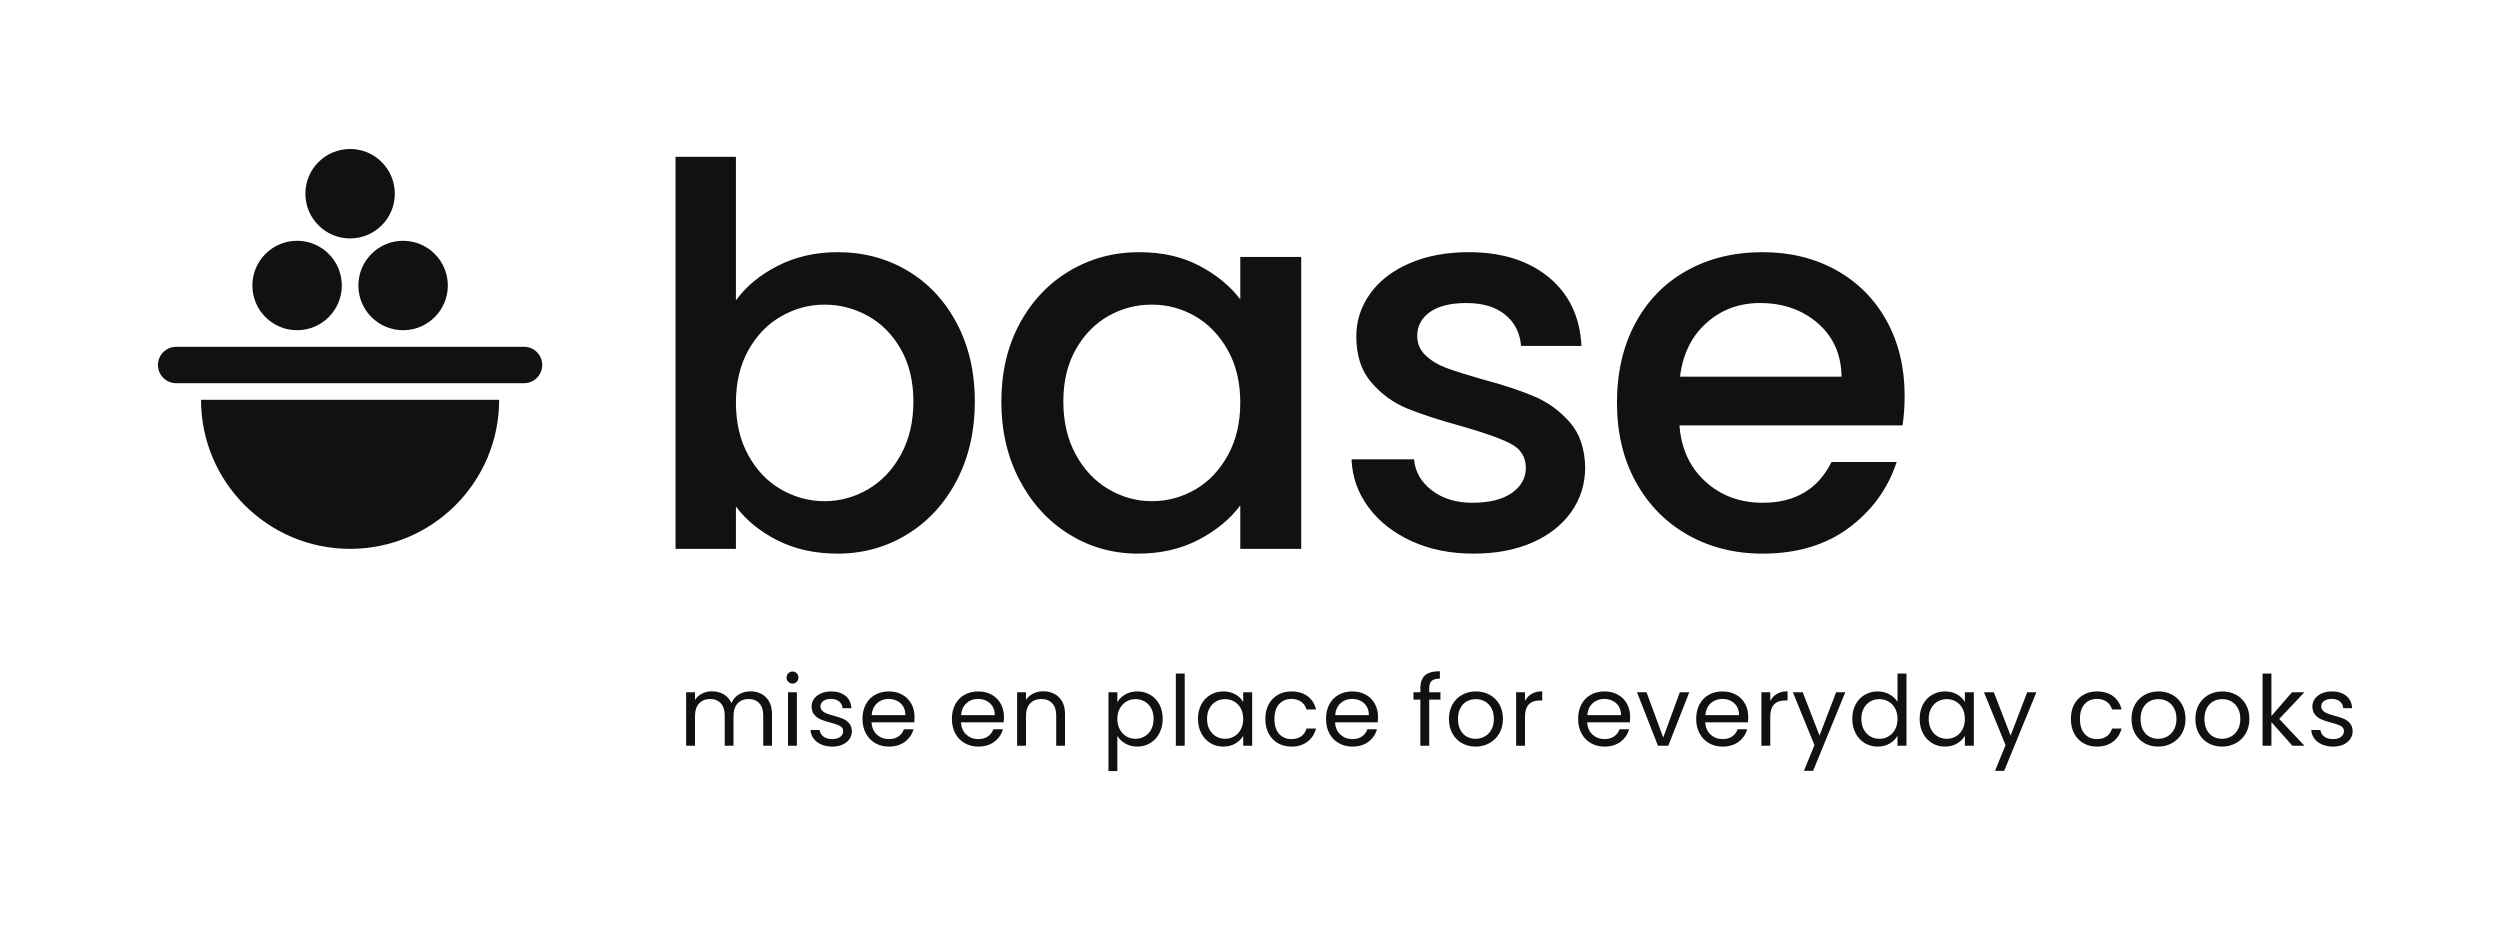
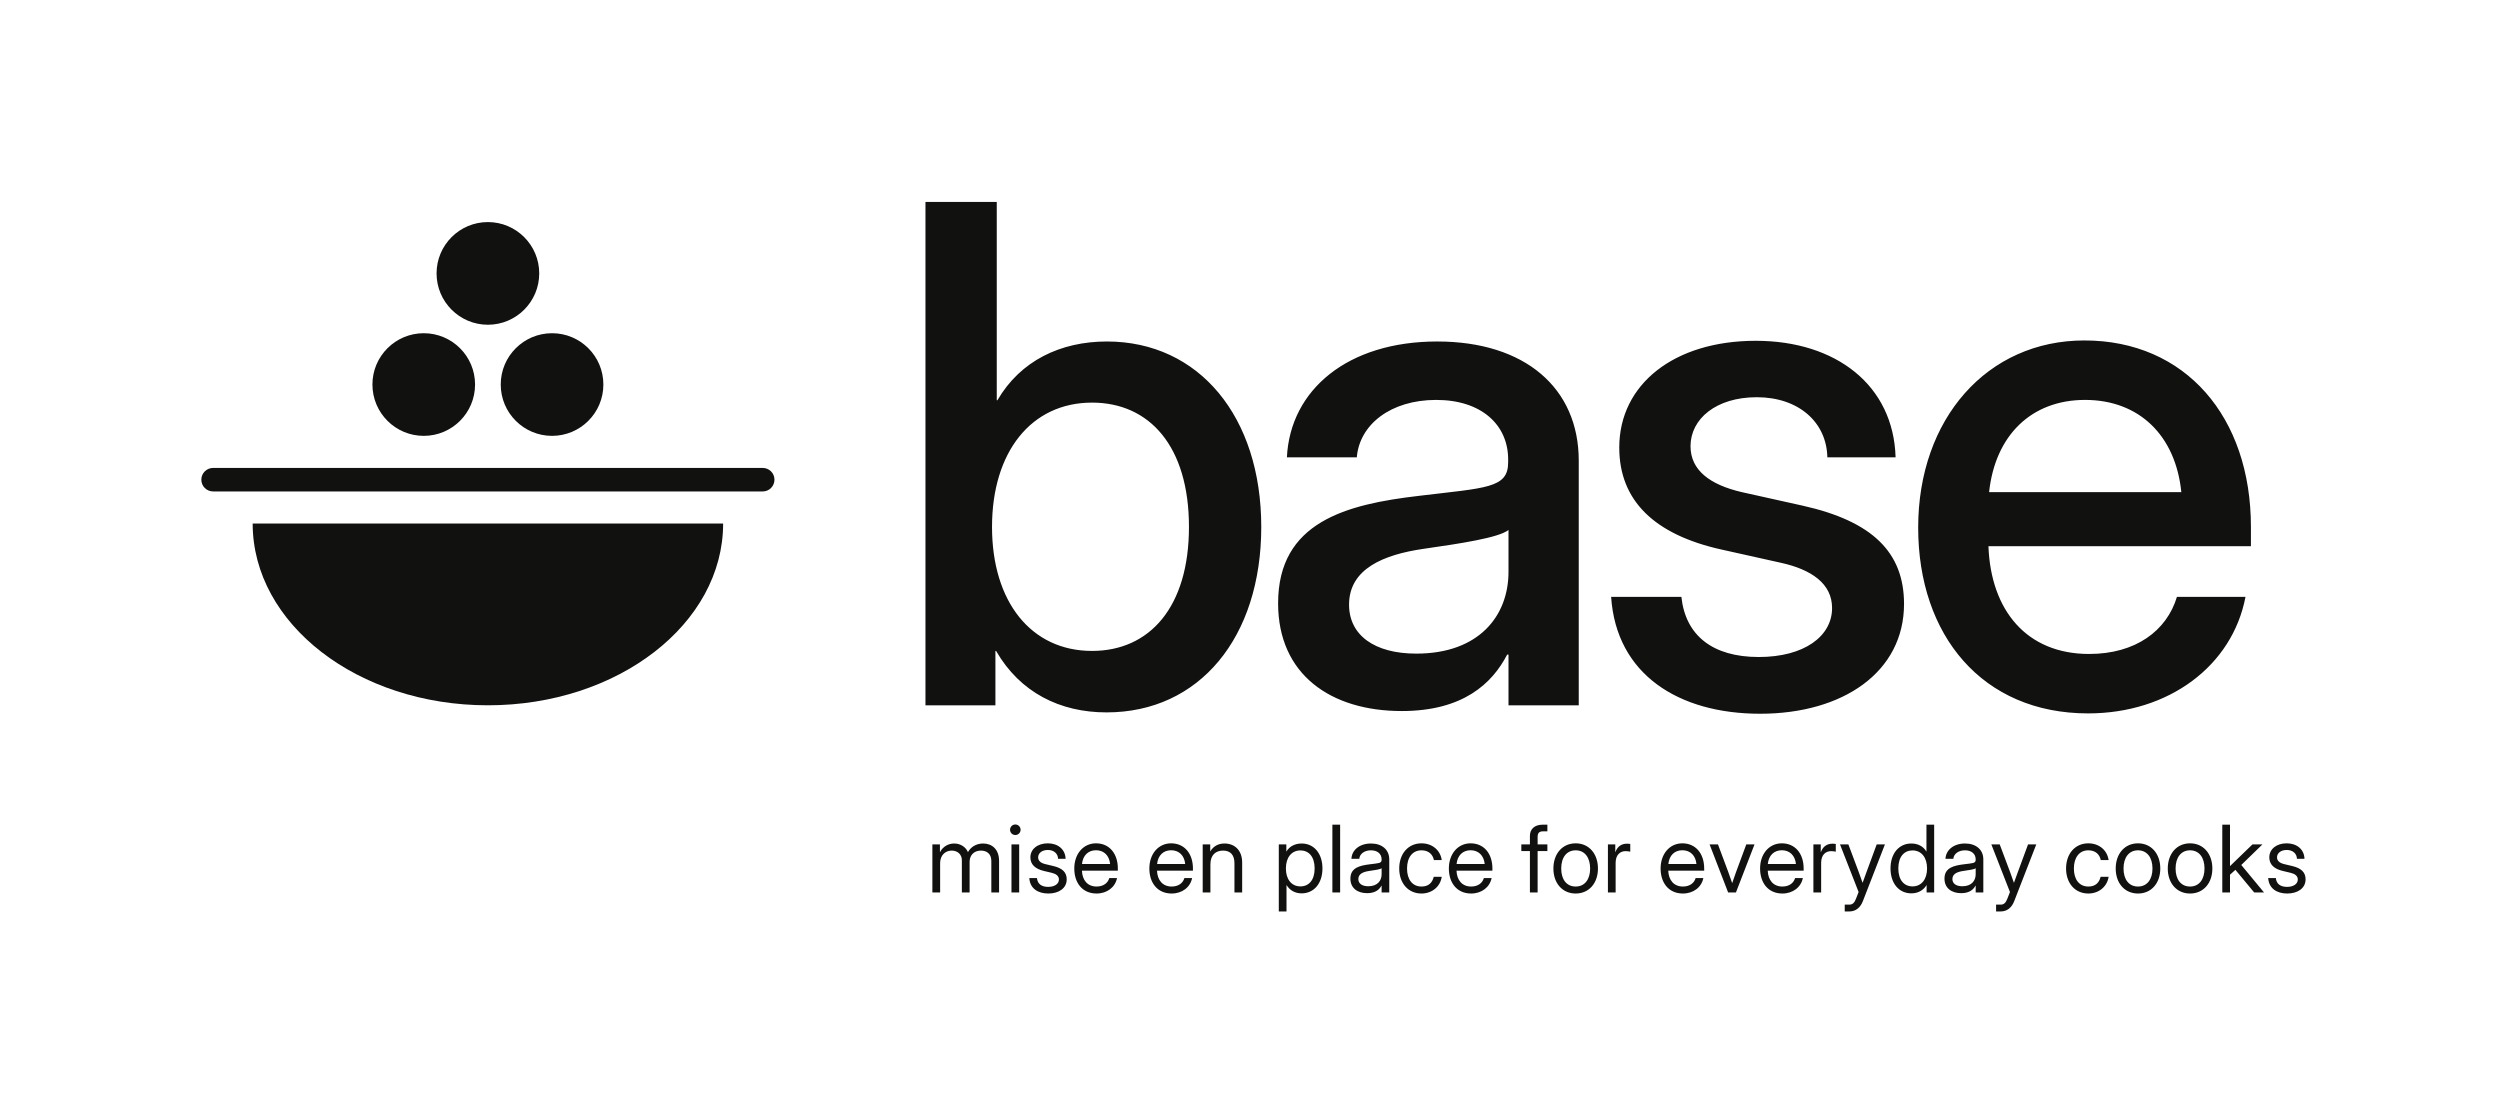
- <svg xmlns="http://www.w3.org/2000/svg" viewBox="0 0 942.92 350.29" width="943" height="350" role="img" aria-label="Base — mise en place for everyday cooks">
-   <path fill="#111110" d="M66.08 130.92L197.39 130.92C201.19 130.92 204.27 133.99 204.27 137.79L204.27 137.79C204.27 141.59 201.19 144.67 197.39 144.67L66.08 144.67C62.28 144.67 59.2 141.59 59.2 137.79L59.2 137.79C59.2 133.99 62.28 130.92 66.08 130.92ZM75.46 150.92L188.01 150.92C188.01 182 162.81 207.2 131.73 207.2C100.65 207.2 75.46 182 75.46 150.92ZM128.61 107.78C128.61 117.1 121.05 124.66 111.72 124.66C102.4 124.66 94.84 117.1 94.84 107.78C94.84 98.46 102.4 90.9 111.72 90.9C121.05 90.9 128.61 98.46 128.61 107.78ZM168.63 107.78C168.63 117.1 161.07 124.66 151.74 124.66C142.42 124.66 134.86 117.1 134.86 107.78C134.86 98.46 142.42 90.9 151.74 90.9C161.07 90.9 168.63 98.46 168.63 107.78ZM148.62 73.12C148.62 82.45 141.06 90.01 131.73 90.01C122.41 90.01 114.85 82.45 114.85 73.12C114.85 63.8 122.41 56.24 131.73 56.24C141.06 56.24 148.62 63.8 148.62 73.12Z" />
-   <path fill="#111110" d="M315.79 95.2C325.52 95.2 334.32 97.53 342.19 102.2C350.05 106.87 356.25 113.5 360.79 122.1C365.32 130.7 367.59 140.53 367.59 151.6C367.59 162.67 365.32 172.57 360.79 181.3C356.25 190.03 350.02 196.83 342.09 201.7C334.15 206.57 325.39 209 315.79 209C307.25 209 299.69 207.33 293.09 204C286.49 200.67 281.25 196.4 277.39 191.2L277.39 207.2L254.59 207.2L254.59 59.2L277.39 59.2L277.39 113.4C281.25 108.07 286.55 103.7 293.29 100.3C300.02 96.9 307.52 95.2 315.79 95.2ZM310.79 115C305.05 115 299.62 116.47 294.49 119.4C289.35 122.33 285.22 126.6 282.09 132.2C278.95 137.8 277.39 144.4 277.39 152C277.39 159.6 278.95 166.23 282.09 171.9C285.22 177.57 289.35 181.87 294.49 184.8C299.62 187.73 305.05 189.2 310.79 189.2C316.65 189.2 322.15 187.7 327.29 184.7C332.42 181.7 336.55 177.33 339.69 171.6C342.82 165.87 344.39 159.2 344.39 151.6C344.39 144 342.82 137.43 339.69 131.9C336.55 126.37 332.42 122.17 327.29 119.3C322.15 116.43 316.65 115 310.79 115ZM429.59 95.2C438.25 95.2 445.82 96.9 452.29 100.3C458.75 103.7 463.92 107.93 467.79 113L467.79 97L490.79 97L490.79 207.2L467.79 207.2L467.79 190.8C463.92 196 458.65 200.33 451.99 203.8C445.32 207.27 437.72 209 429.19 209C419.72 209 411.05 206.57 403.19 201.7C395.32 196.83 389.09 190.03 384.49 181.3C379.89 172.57 377.59 162.67 377.59 151.6C377.59 140.53 379.89 130.73 384.49 122.2C389.09 113.67 395.35 107.03 403.29 102.3C411.22 97.57 419.99 95.2 429.59 95.2ZM434.39 115C428.52 115 423.05 116.43 417.99 119.3C412.92 122.17 408.82 126.37 405.69 131.9C402.55 137.43 400.99 144 400.99 151.6C400.99 159.2 402.55 165.87 405.69 171.6C408.82 177.33 412.95 181.7 418.09 184.7C423.22 187.7 428.65 189.2 434.39 189.2C440.25 189.2 445.72 187.73 450.79 184.8C455.85 181.87 459.95 177.57 463.09 171.9C466.22 166.23 467.79 159.6 467.79 152C467.79 144.4 466.22 137.8 463.09 132.2C459.95 126.6 455.85 122.33 450.79 119.4C445.72 116.47 440.25 115 434.39 115ZM509.79 173.4L533.39 173.4C533.79 178.07 536.02 181.97 540.09 185.1C544.15 188.23 549.25 189.8 555.39 189.8C561.79 189.8 566.75 188.57 570.29 186.1C573.82 183.63 575.59 180.47 575.59 176.6C575.59 172.47 573.62 169.4 569.69 167.4C565.75 165.4 559.52 163.2 550.99 160.8C542.72 158.53 535.99 156.33 530.79 154.2C525.59 152.07 521.09 148.8 517.29 144.4C513.49 140 511.59 134.2 511.59 127C511.59 121.13 513.32 115.77 516.79 110.9C520.25 106.03 525.22 102.2 531.69 99.4C538.15 96.6 545.59 95.2 553.99 95.2C566.52 95.2 576.62 98.37 584.29 104.7C591.95 111.03 596.05 119.67 596.59 130.6L573.79 130.6C573.39 125.67 571.39 121.73 567.79 118.8C564.19 115.87 559.32 114.4 553.19 114.4C547.19 114.4 542.59 115.53 539.39 117.8C536.19 120.07 534.59 123.07 534.59 126.8C534.59 129.73 535.65 132.2 537.79 134.2C539.92 136.2 542.52 137.77 545.59 138.9C548.65 140.03 553.19 141.47 559.19 143.2C567.19 145.33 573.75 147.5 578.89 149.7C584.02 151.9 588.45 155.13 592.19 159.4C595.92 163.67 597.85 169.33 597.99 176.4C597.99 182.67 596.25 188.27 592.79 193.2C589.32 198.13 584.42 202 578.09 204.8C571.75 207.6 564.32 209 555.79 209C547.12 209 539.35 207.43 532.49 204.3C525.62 201.17 520.19 196.9 516.19 191.5C512.19 186.1 510.05 180.07 509.79 173.4ZM717.79 160.6L633.59 160.6C634.25 169.4 637.52 176.47 643.39 181.8C649.25 187.13 656.45 189.8 664.99 189.8C677.25 189.8 685.92 184.67 690.99 174.4L715.59 174.4C712.25 184.53 706.22 192.83 697.49 199.3C688.75 205.77 677.92 209 664.99 209C654.45 209 645.02 206.63 636.69 201.9C628.35 197.17 621.82 190.5 617.09 181.9C612.35 173.3 609.99 163.33 609.99 152C609.99 140.67 612.29 130.7 616.89 122.1C621.49 113.5 627.95 106.87 636.29 102.2C644.62 97.53 654.19 95.2 664.99 95.2C675.39 95.2 684.65 97.47 692.79 102C700.92 106.53 707.25 112.9 711.79 121.1C716.32 129.3 718.59 138.73 718.59 149.4C718.59 153.53 718.32 157.27 717.79 160.6ZM694.79 142.2C694.65 133.8 691.65 127.07 685.79 122C679.92 116.93 672.65 114.4 663.99 114.4C656.12 114.4 649.39 116.9 643.79 121.9C638.19 126.9 634.85 133.67 633.79 142.2Z" />
-   <path fill="#111110" d="M291.01 269.63L291.01 281.52L287.7 281.52L287.7 270.11C287.7 268.1 287.2 266.56 286.21 265.49C285.22 264.42 283.87 263.89 282.18 263.89C280.44 263.89 279.05 264.45 278.02 265.56C276.99 266.68 276.47 268.29 276.47 270.4L276.47 281.52L273.16 281.52L273.16 270.11C273.16 268.1 272.66 266.56 271.67 265.49C270.68 264.42 269.33 263.89 267.64 263.89C265.9 263.89 264.51 264.45 263.48 265.56C262.45 266.68 261.94 268.29 261.94 270.4L261.94 281.52L258.59 281.52L258.59 261.35L261.94 261.35L261.94 264.26C262.6 263.2 263.49 262.39 264.6 261.83C265.72 261.26 266.95 260.98 268.3 260.98C270 260.98 271.49 261.36 272.79 262.12C274.09 262.88 275.06 264 275.7 265.47C276.27 264.05 277.2 262.95 278.5 262.16C279.8 261.37 281.25 260.98 282.84 260.98C284.41 260.98 285.81 261.31 287.04 261.96C288.26 262.61 289.23 263.58 289.95 264.88C290.66 266.18 291.01 267.77 291.01 269.63ZM296.5 255.79C296.5 255.15 296.72 254.61 297.16 254.17C297.6 253.73 298.14 253.51 298.78 253.51C299.39 253.51 299.91 253.73 300.34 254.17C300.77 254.61 300.99 255.15 300.99 255.79C300.99 256.43 300.77 256.97 300.34 257.41C299.91 257.85 299.39 258.07 298.78 258.07C298.14 258.07 297.6 257.85 297.16 257.41C296.72 256.97 296.5 256.43 296.5 255.79ZM300.4 261.35L300.4 281.52L297.05 281.52L297.05 261.35ZM305.55 275.59L309.01 275.59C309.11 276.6 309.58 277.42 310.43 278.06C311.27 278.7 312.38 279.02 313.76 279.02C315.03 279.02 316.04 278.73 316.78 278.17C317.51 277.61 317.88 276.89 317.88 276.04C317.88 275.15 317.49 274.5 316.7 274.07C315.92 273.64 314.7 273.21 313.06 272.8C311.56 272.4 310.34 272.01 309.4 271.6C308.45 271.2 307.64 270.59 306.97 269.8C306.29 269 305.96 267.95 305.96 266.65C305.96 265.62 306.26 264.67 306.88 263.82C307.49 262.96 308.36 262.28 309.49 261.77C310.62 261.27 311.91 261.02 313.35 261.02C315.59 261.02 317.39 261.58 318.76 262.71C320.14 263.84 320.87 265.39 320.97 267.35L317.62 267.35C317.55 266.29 317.13 265.45 316.35 264.81C315.58 264.17 314.54 263.85 313.24 263.85C312.04 263.85 311.08 264.11 310.37 264.63C309.66 265.14 309.31 265.82 309.31 266.65C309.31 267.31 309.52 267.86 309.95 268.29C310.38 268.72 310.92 269.06 311.57 269.32C312.22 269.58 313.12 269.86 314.27 270.18C315.72 270.58 316.9 270.96 317.81 271.34C318.72 271.72 319.49 272.29 320.14 273.05C320.8 273.82 321.13 274.81 321.16 276.04C321.16 277.14 320.85 278.13 320.24 279.02C319.62 279.9 318.76 280.59 317.64 281.1C316.53 281.6 315.24 281.85 313.8 281.85C312.25 281.85 310.86 281.59 309.64 281.06C308.41 280.53 307.44 279.8 306.73 278.85C306.02 277.91 305.62 276.82 305.55 275.59ZM344.71 272.69L328.59 272.69C328.71 274.67 329.4 276.23 330.63 277.34C331.87 278.46 333.38 279.02 335.14 279.02C336.59 279.02 337.8 278.68 338.77 278C339.74 277.33 340.42 276.43 340.81 275.3L344.42 275.3C343.88 277.24 342.8 278.81 341.18 280.03C339.56 281.24 337.55 281.85 335.14 281.85C333.23 281.85 331.52 281.42 330.01 280.56C328.5 279.7 327.32 278.48 326.46 276.9C325.6 275.32 325.17 273.48 325.17 271.4C325.17 269.31 325.59 267.48 326.42 265.91C327.25 264.34 328.43 263.14 329.94 262.29C331.44 261.44 333.18 261.02 335.14 261.02C337.06 261.02 338.75 261.44 340.22 262.27C341.69 263.1 342.83 264.25 343.63 265.71C344.42 267.17 344.82 268.82 344.82 270.66C344.82 271.3 344.79 271.97 344.71 272.69ZM335 263.85C333.3 263.85 331.86 264.39 330.67 265.47C329.48 266.55 328.8 268.05 328.63 269.96L341.36 269.96C341.36 268.69 341.08 267.59 340.52 266.67C339.95 265.75 339.19 265.05 338.22 264.57C337.25 264.09 336.17 263.85 335 263.85ZM378.46 272.69L362.34 272.69C362.47 274.67 363.15 276.23 364.39 277.34C365.63 278.46 367.13 279.02 368.89 279.02C370.34 279.02 371.55 278.68 372.52 278C373.49 277.33 374.17 276.43 374.56 275.3L378.17 275.3C377.63 277.24 376.55 278.81 374.93 280.03C373.31 281.24 371.3 281.85 368.89 281.85C366.98 281.85 365.27 281.42 363.76 280.56C362.25 279.7 361.07 278.48 360.21 276.9C359.35 275.32 358.92 273.48 358.92 271.4C358.92 269.31 359.34 267.48 360.17 265.91C361.01 264.34 362.18 263.14 363.69 262.29C365.2 261.44 366.93 261.02 368.89 261.02C370.81 261.02 372.5 261.44 373.97 262.27C375.45 263.1 376.58 264.25 377.38 265.71C378.18 267.17 378.57 268.82 378.57 270.66C378.57 271.3 378.54 271.97 378.46 272.69ZM368.75 263.85C367.05 263.85 365.61 264.39 364.42 265.47C363.23 266.55 362.55 268.05 362.38 269.96L375.11 269.96C375.11 268.69 374.83 267.59 374.27 266.67C373.7 265.75 372.94 265.05 371.97 264.57C371 264.09 369.93 263.85 368.75 263.85ZM401.62 269.63L401.62 281.52L398.3 281.52L398.3 270.11C398.3 268.1 397.8 266.56 396.79 265.49C395.79 264.42 394.41 263.89 392.67 263.89C390.9 263.89 389.5 264.44 388.46 265.55C387.41 266.65 386.89 268.26 386.89 270.37L386.89 281.52L383.54 281.52L383.54 261.35L386.89 261.35L386.89 264.22C387.56 263.19 388.46 262.39 389.6 261.83C390.74 261.26 392 260.98 393.37 260.98C395.82 260.98 397.81 261.72 399.33 263.21C400.85 264.69 401.62 266.83 401.62 269.63ZM428.93 261.02C430.72 261.02 432.34 261.45 433.8 262.31C435.26 263.17 436.41 264.37 437.24 265.93C438.08 267.49 438.5 269.3 438.5 271.36C438.5 273.4 438.08 275.21 437.24 276.81C436.41 278.4 435.26 279.64 433.8 280.53C432.34 281.41 430.72 281.85 428.93 281.85C427.21 281.85 425.69 281.46 424.38 280.69C423.07 279.92 422.07 278.96 421.38 277.8L421.38 291.09L418.03 291.09L418.03 261.35L421.38 261.35L421.38 265.07C422.04 263.91 423.03 262.95 424.34 262.18C425.66 261.41 427.18 261.02 428.93 261.02ZM428.23 263.93C427 263.93 425.86 264.23 424.82 264.83C423.78 265.43 422.94 266.3 422.32 267.44C421.69 268.58 421.38 269.9 421.38 271.4C421.38 272.92 421.69 274.25 422.32 275.39C422.94 276.53 423.78 277.4 424.82 278C425.86 278.61 427 278.91 428.23 278.91C429.48 278.91 430.62 278.61 431.67 278C432.71 277.4 433.54 276.53 434.15 275.39C434.77 274.25 435.07 272.91 435.07 271.36C435.07 269.84 434.77 268.52 434.15 267.39C433.54 266.26 432.71 265.4 431.67 264.81C430.62 264.22 429.48 263.93 428.23 263.93ZM446.81 254.28L446.81 281.52L443.46 281.52L443.46 254.28ZM461.39 261.02C463.16 261.02 464.69 261.4 465.99 262.16C467.29 262.92 468.26 263.88 468.9 265.03L468.9 261.35L472.28 261.35L472.28 281.52L468.9 281.52L468.9 277.77C468.23 278.94 467.25 279.92 465.93 280.69C464.62 281.46 463.09 281.85 461.35 281.85C459.56 281.85 457.94 281.41 456.49 280.53C455.05 279.64 453.9 278.4 453.07 276.81C452.24 275.21 451.82 273.4 451.82 271.36C451.82 269.3 452.24 267.49 453.07 265.93C453.9 264.37 455.05 263.17 456.51 262.31C457.97 261.45 459.6 261.02 461.39 261.02ZM462.05 263.93C460.8 263.93 459.66 264.22 458.63 264.81C457.6 265.4 456.78 266.26 456.16 267.39C455.55 268.52 455.24 269.84 455.24 271.36C455.24 272.91 455.55 274.25 456.16 275.39C456.78 276.53 457.6 277.4 458.63 278C459.66 278.61 460.8 278.91 462.05 278.91C463.3 278.91 464.45 278.61 465.49 278C466.54 277.4 467.36 276.53 467.98 275.39C468.59 274.25 468.9 272.92 468.9 271.4C468.9 269.88 468.59 268.55 467.98 267.42C467.36 266.29 466.54 265.43 465.49 264.83C464.45 264.23 463.3 263.93 462.05 263.93ZM487.08 261.02C489.56 261.02 491.6 261.62 493.21 262.82C494.82 264.02 495.88 265.69 496.39 267.83L492.78 267.83C492.44 266.6 491.77 265.63 490.78 264.92C489.78 264.21 488.55 263.85 487.08 263.85C485.17 263.85 483.62 264.51 482.44 265.82C481.26 267.13 480.68 268.99 480.68 271.4C480.68 273.83 481.26 275.7 482.44 277.03C483.62 278.35 485.17 279.02 487.08 279.02C488.55 279.02 489.78 278.67 490.76 277.99C491.74 277.3 492.42 276.32 492.78 275.04L496.39 275.04C495.85 277.1 494.77 278.75 493.15 279.99C491.53 281.23 489.51 281.85 487.08 281.85C485.17 281.85 483.47 281.42 481.98 280.56C480.5 279.7 479.34 278.49 478.5 276.92C477.67 275.35 477.25 273.51 477.25 271.4C477.25 269.31 477.67 267.49 478.5 265.93C479.34 264.37 480.5 263.17 481.98 262.31C483.47 261.45 485.17 261.02 487.08 261.02ZM519.69 272.69L503.57 272.69C503.69 274.67 504.37 276.23 505.61 277.34C506.85 278.46 508.35 279.02 510.12 279.02C511.57 279.02 512.78 278.68 513.75 278C514.72 277.33 515.4 276.43 515.79 275.3L519.4 275.3C518.86 277.24 517.78 278.81 516.16 280.03C514.54 281.24 512.53 281.85 510.12 281.85C508.21 281.85 506.5 281.42 504.99 280.56C503.48 279.7 502.29 278.48 501.43 276.9C500.58 275.32 500.15 273.48 500.15 271.4C500.15 269.31 500.56 267.48 501.4 265.91C502.23 264.34 503.4 263.14 504.91 262.29C506.42 261.44 508.16 261.02 510.12 261.02C512.03 261.02 513.73 261.44 515.2 262.27C516.67 263.1 517.81 264.25 518.6 265.71C519.4 267.17 519.8 268.82 519.8 270.66C519.8 271.3 519.76 271.97 519.69 272.69ZM509.97 263.85C508.28 263.85 506.84 264.39 505.65 265.47C504.46 266.55 503.78 268.05 503.61 269.96L516.34 269.96C516.34 268.69 516.06 267.59 515.49 266.67C514.93 265.75 514.16 265.05 513.19 264.57C512.22 264.09 511.15 263.85 509.97 263.85ZM543.36 264.11L539.12 264.11L539.12 281.52L535.77 281.52L535.77 264.11L533.16 264.11L533.16 261.35L535.77 261.35L535.77 259.91C535.77 257.66 536.36 256.01 537.52 254.96C538.69 253.92 540.56 253.4 543.14 253.4L543.14 256.2C541.66 256.2 540.63 256.49 540.03 257.06C539.42 257.64 539.12 258.59 539.12 259.91L539.12 261.35L543.36 261.35ZM546.56 271.4C546.56 269.34 547.01 267.52 547.9 265.93C548.8 264.35 550.02 263.14 551.56 262.29C553.11 261.44 554.84 261.02 556.75 261.02C558.67 261.02 560.4 261.44 561.94 262.29C563.49 263.14 564.71 264.34 565.61 265.91C566.5 267.48 566.95 269.31 566.95 271.4C566.95 273.48 566.49 275.32 565.57 276.9C564.65 278.48 563.4 279.7 561.83 280.56C560.26 281.42 558.52 281.85 556.61 281.85C554.72 281.85 553.01 281.42 551.47 280.56C549.94 279.7 548.74 278.48 547.87 276.9C546.99 275.32 546.56 273.48 546.56 271.4ZM563.53 271.4C563.53 269.78 563.21 268.4 562.57 267.28C561.93 266.15 561.1 265.31 560.07 264.75C559.04 264.2 557.92 263.93 556.72 263.93C555.49 263.93 554.37 264.2 553.35 264.75C552.33 265.31 551.52 266.15 550.9 267.28C550.29 268.4 549.98 269.78 549.98 271.4C549.98 273.04 550.28 274.43 550.88 275.56C551.48 276.69 552.29 277.53 553.29 278.08C554.3 278.63 555.4 278.91 556.61 278.91C557.81 278.91 558.94 278.62 559.99 278.06C561.05 277.5 561.9 276.65 562.55 275.52C563.2 274.39 563.53 273.02 563.53 271.4ZM581.78 260.98L581.78 264.44L580.9 264.44C577.14 264.44 575.27 266.48 575.27 270.55L575.27 281.52L571.92 281.52L571.92 261.35L575.27 261.35L575.27 264.63C575.86 263.47 576.7 262.58 577.79 261.94C578.88 261.3 580.21 260.98 581.78 260.98ZM614.87 272.69L598.75 272.69C598.87 274.67 599.55 276.23 600.79 277.34C602.03 278.46 603.53 279.02 605.3 279.02C606.75 279.02 607.96 278.68 608.93 278C609.9 277.33 610.58 276.43 610.97 275.3L614.58 275.3C614.04 277.24 612.96 278.81 611.34 280.03C609.72 281.24 607.71 281.85 605.3 281.85C603.39 281.85 601.68 281.42 600.17 280.56C598.66 279.7 597.47 278.48 596.62 276.9C595.76 275.32 595.33 273.48 595.33 271.4C595.33 269.31 595.74 267.48 596.58 265.91C597.41 264.34 598.58 263.14 600.09 262.29C601.6 261.44 603.34 261.02 605.3 261.02C607.22 261.02 608.91 261.44 610.38 262.27C611.85 263.1 612.99 264.25 613.79 265.71C614.58 267.17 614.98 268.82 614.98 270.66C614.98 271.3 614.94 271.97 614.87 272.69ZM605.15 263.85C603.46 263.85 602.02 264.39 600.83 265.47C599.64 266.55 598.96 268.05 598.79 269.96L611.52 269.96C611.52 268.69 611.24 267.59 610.68 266.67C610.11 265.75 609.34 265.05 608.37 264.57C607.41 264.09 606.33 263.85 605.15 263.85ZM627.46 278.43L633.72 261.35L637.29 261.35L629.37 281.52L625.47 281.52L617.56 261.35L621.16 261.35ZM659.44 272.69L643.32 272.69C643.45 274.67 644.13 276.23 645.37 277.34C646.6 278.46 648.11 279.02 649.87 279.02C651.32 279.02 652.53 278.68 653.5 278C654.47 277.33 655.15 276.43 655.54 275.3L659.15 275.3C658.61 277.24 657.53 278.81 655.91 280.03C654.29 281.24 652.28 281.85 649.87 281.85C647.96 281.85 646.25 281.42 644.74 280.56C643.23 279.7 642.05 278.48 641.19 276.9C640.33 275.32 639.9 273.48 639.9 271.4C639.9 269.31 640.32 267.48 641.15 265.91C641.99 264.34 643.16 263.14 644.67 262.29C646.17 261.44 647.91 261.02 649.87 261.02C651.79 261.02 653.48 261.44 654.95 262.27C656.43 263.1 657.56 264.25 658.36 265.71C659.16 267.17 659.55 268.82 659.55 270.66C659.55 271.3 659.52 271.97 659.44 272.69ZM649.73 263.85C648.03 263.85 646.59 264.39 645.4 265.47C644.21 266.55 643.53 268.05 643.36 269.96L656.09 269.96C656.09 268.69 655.81 267.59 655.25 266.67C654.68 265.75 653.92 265.05 652.95 264.57C651.98 264.09 650.9 263.85 649.73 263.85ZM674.39 260.98L674.39 264.44L673.5 264.44C669.75 264.44 667.87 266.48 667.87 270.55L667.87 281.52L664.52 281.52L664.52 261.35L667.87 261.35L667.87 264.63C668.46 263.47 669.3 262.58 670.39 261.94C671.49 261.3 672.82 260.98 674.39 260.98ZM696.18 261.35L684.03 291.02L680.57 291.02L684.55 281.3L676.41 261.35L680.13 261.35L686.46 277.69L692.72 261.35ZM708.43 261.02C710 261.02 711.46 261.38 712.81 262.1C714.16 262.83 715.19 263.78 715.9 264.96L715.9 254.28L719.29 254.28L719.29 281.52L715.9 281.52L715.9 277.73C715.24 278.93 714.26 279.92 712.96 280.69C711.66 281.46 710.14 281.85 708.4 281.85C706.6 281.85 704.98 281.41 703.52 280.53C702.06 279.64 700.91 278.4 700.08 276.81C699.24 275.21 698.83 273.4 698.83 271.36C698.83 269.3 699.24 267.49 700.08 265.93C700.91 264.37 702.06 263.17 703.52 262.31C704.98 261.45 706.62 261.02 708.43 261.02ZM709.06 263.93C707.81 263.93 706.67 264.22 705.64 264.81C704.6 265.4 703.78 266.26 703.17 267.39C702.56 268.52 702.25 269.84 702.25 271.36C702.25 272.91 702.56 274.25 703.17 275.39C703.78 276.53 704.6 277.4 705.64 278C706.67 278.61 707.81 278.91 709.06 278.91C710.31 278.91 711.46 278.61 712.5 278C713.54 277.4 714.37 276.53 714.98 275.39C715.6 274.25 715.9 272.92 715.9 271.4C715.9 269.88 715.6 268.55 714.98 267.42C714.37 266.29 713.54 265.43 712.5 264.83C711.46 264.23 710.31 263.93 709.06 263.93ZM733.83 261.02C735.6 261.02 737.13 261.4 738.43 262.16C739.73 262.92 740.7 263.88 741.34 265.03L741.34 261.35L744.72 261.35L744.72 281.52L741.34 281.52L741.34 277.77C740.67 278.94 739.69 279.92 738.37 280.69C737.06 281.46 735.53 281.85 733.79 281.85C732 281.85 730.38 281.41 728.93 280.53C727.49 279.64 726.35 278.4 725.51 276.81C724.68 275.21 724.26 273.4 724.26 271.36C724.26 269.3 724.68 267.49 725.51 265.93C726.35 264.37 727.49 263.17 728.95 262.31C730.41 261.45 732.04 261.02 733.83 261.02ZM734.49 263.93C733.24 263.93 732.1 264.22 731.07 264.81C730.04 265.4 729.22 266.26 728.6 267.39C727.99 268.52 727.68 269.84 727.68 271.36C727.68 272.91 727.99 274.25 728.6 275.39C729.22 276.53 730.04 277.4 731.07 278C732.1 278.61 733.24 278.91 734.49 278.91C735.74 278.91 736.89 278.61 737.93 278C738.98 277.4 739.8 276.53 740.42 275.39C741.03 274.25 741.34 272.92 741.34 271.4C741.34 269.88 741.03 268.55 740.42 267.42C739.8 266.29 738.98 265.43 737.93 264.83C736.89 264.23 735.74 263.93 734.49 263.93ZM768.32 261.35L756.17 291.02L752.71 291.02L756.69 281.3L748.55 261.35L752.27 261.35L758.6 277.69L764.86 261.35ZM791.17 261.02C793.65 261.02 795.69 261.62 797.3 262.82C798.91 264.02 799.97 265.69 800.49 267.83L796.88 267.83C796.53 266.6 795.87 265.63 794.87 264.92C793.88 264.21 792.65 263.85 791.17 263.85C789.26 263.85 787.71 264.51 786.54 265.82C785.36 267.13 784.77 268.99 784.77 271.4C784.77 273.83 785.36 275.7 786.54 277.03C787.71 278.35 789.26 279.02 791.17 279.02C792.65 279.02 793.87 278.67 794.85 277.99C795.84 277.3 796.51 276.32 796.88 275.04L800.49 275.04C799.95 277.1 798.87 278.75 797.25 279.99C795.63 281.23 793.6 281.85 791.17 281.85C789.26 281.85 787.56 281.42 786.08 280.56C784.59 279.7 783.43 278.49 782.6 276.92C781.76 275.35 781.35 273.51 781.35 271.4C781.35 269.31 781.76 267.49 782.6 265.93C783.43 264.37 784.59 263.17 786.08 262.31C787.56 261.45 789.26 261.02 791.17 261.02ZM804.24 271.4C804.24 269.34 804.69 267.52 805.58 265.93C806.48 264.35 807.7 263.14 809.25 262.29C810.79 261.44 812.52 261.02 814.43 261.02C816.35 261.02 818.08 261.44 819.62 262.29C821.17 263.14 822.39 264.34 823.29 265.91C824.18 267.48 824.63 269.31 824.63 271.4C824.63 273.48 824.17 275.32 823.25 276.9C822.33 278.48 821.08 279.7 819.51 280.56C817.94 281.42 816.2 281.85 814.29 281.85C812.4 281.85 810.69 281.42 809.15 280.56C807.62 279.7 806.42 278.48 805.55 276.9C804.67 275.32 804.24 273.48 804.24 271.4ZM821.21 271.4C821.21 269.78 820.89 268.4 820.25 267.28C819.61 266.15 818.78 265.31 817.75 264.75C816.72 264.2 815.6 263.93 814.4 263.93C813.17 263.93 812.05 264.2 811.03 264.75C810.01 265.31 809.2 266.15 808.58 267.28C807.97 268.4 807.66 269.78 807.66 271.4C807.66 273.04 807.96 274.43 808.56 275.56C809.17 276.69 809.97 277.53 810.97 278.08C811.98 278.63 813.09 278.91 814.29 278.91C815.49 278.91 816.62 278.62 817.67 278.06C818.73 277.5 819.58 276.65 820.23 275.52C820.88 274.39 821.21 273.02 821.21 271.4ZM828.35 271.4C828.35 269.34 828.8 267.52 829.69 265.93C830.59 264.35 831.81 263.14 833.35 262.29C834.9 261.44 836.63 261.02 838.54 261.02C840.46 261.02 842.19 261.44 843.73 262.29C845.28 263.14 846.5 264.34 847.39 265.91C848.29 267.48 848.74 269.31 848.74 271.4C848.74 273.48 848.28 275.32 847.36 276.9C846.44 278.48 845.19 279.7 843.62 280.56C842.05 281.42 840.31 281.85 838.4 281.85C836.51 281.85 834.79 281.42 833.26 280.56C831.73 279.7 830.53 278.48 829.65 276.9C828.78 275.32 828.35 273.48 828.35 271.4ZM845.32 271.4C845.32 269.78 845 268.4 844.36 267.28C843.72 266.15 842.89 265.31 841.86 264.75C840.82 264.2 839.71 263.93 838.51 263.93C837.28 263.93 836.16 264.2 835.14 264.75C834.12 265.31 833.3 266.15 832.69 267.28C832.08 268.4 831.77 269.78 831.77 271.4C831.77 273.04 832.07 274.43 832.67 275.56C833.27 276.69 834.08 277.53 835.08 278.08C836.09 278.63 837.19 278.91 838.4 278.91C839.6 278.91 840.73 278.62 841.78 278.06C842.84 277.5 843.69 276.65 844.34 275.52C844.99 274.39 845.32 273.02 845.32 271.4ZM864.97 281.52L857.06 272.61L857.06 281.52L853.71 281.52L853.71 254.28L857.06 254.28L857.06 270.29L864.82 261.35L869.5 261.35L860 271.4L869.53 281.52ZM872.11 275.59L875.57 275.59C875.67 276.6 876.14 277.42 876.99 278.06C877.83 278.7 878.94 279.02 880.32 279.02C881.59 279.02 882.6 278.73 883.34 278.17C884.07 277.61 884.44 276.89 884.44 276.04C884.44 275.15 884.05 274.5 883.26 274.07C882.48 273.64 881.26 273.21 879.62 272.8C878.12 272.4 876.9 272.01 875.96 271.6C875.01 271.2 874.2 270.59 873.53 269.8C872.85 269 872.52 267.95 872.52 266.65C872.52 265.62 872.82 264.67 873.44 263.82C874.05 262.96 874.92 262.28 876.05 261.77C877.18 261.27 878.47 261.02 879.91 261.02C882.15 261.02 883.95 261.58 885.32 262.71C886.7 263.84 887.43 265.39 887.53 267.35L884.18 267.35C884.11 266.29 883.69 265.45 882.91 264.81C882.14 264.17 881.1 263.85 879.8 263.85C878.6 263.85 877.64 264.11 876.93 264.63C876.22 265.14 875.86 265.82 875.86 266.65C875.86 267.31 876.08 267.86 876.51 268.29C876.94 268.72 877.48 269.06 878.13 269.32C878.78 269.58 879.68 269.86 880.83 270.18C882.28 270.58 883.46 270.96 884.37 271.34C885.27 271.72 886.05 272.29 886.7 273.05C887.35 273.82 887.69 274.81 887.72 276.04C887.72 277.14 887.41 278.13 886.8 279.02C886.18 279.9 885.32 280.59 884.2 281.1C883.08 281.6 881.8 281.85 880.35 281.85C878.81 281.85 877.42 281.59 876.2 281.06C874.97 280.53 874 279.8 873.29 278.85C872.58 277.91 872.18 276.82 872.11 275.59Z" />
+ <svg xmlns="http://www.w3.org/2000/svg" viewBox="0 0 722.69 321.51" width="723" height="322" role="img" aria-label="Base — mise en place for everyday cooks">
+   <path fill="#111110" d="M61.6 135.09L220.48 135.09C222.36 135.09 223.88 136.61 223.88 138.49L223.88 138.49C223.88 140.37 222.36 141.89 220.48 141.89L61.6 141.89C59.73 141.89 58.2 140.37 58.2 138.49L58.2 138.49C58.2 136.61 59.73 135.09 61.6 135.09ZM73.04 151.16L209.04 151.16C209.04 180.19 178.6 203.71 141.04 203.71C103.48 203.71 73.04 180.19 73.04 151.16ZM137.33 110.98C137.33 119.18 130.69 125.82 122.5 125.82C114.3 125.82 107.66 119.18 107.66 110.98C107.66 102.79 114.3 96.15 122.5 96.15C130.69 96.15 137.33 102.79 137.33 110.98ZM174.42 110.98C174.42 119.18 167.78 125.82 159.59 125.82C151.39 125.82 144.75 119.18 144.75 110.98C144.75 102.79 151.39 96.15 159.59 96.15C167.78 96.15 174.42 102.79 174.42 110.98ZM155.88 78.86C155.88 87.05 149.23 93.7 141.04 93.7C132.85 93.7 126.2 87.05 126.2 78.86C126.2 70.67 132.85 64.02 141.04 64.02C149.23 64.02 155.88 70.67 155.88 78.86Z" />
+   <path fill="#111110" d="M319.87 205.76C346.73 205.76 364.6 184.08 364.6 152.15C364.6 120.31 346.63 98.54 319.97 98.54C306.59 98.54 294.97 104.1 288.33 115.53L288.14 115.53L288.14 58.2L267.53 58.2L267.53 203.71L287.75 203.71L287.75 187.99L287.94 187.99C294.87 200 306.4 205.76 319.87 205.76ZM315.68 187.99C298.1 187.99 286.77 173.83 286.77 152.15C286.77 130.47 298.1 116.21 315.68 116.21C332.28 116.21 343.7 128.81 343.7 152.15C343.7 175.39 332.28 187.99 315.68 187.99ZM405.21 205.37C422.98 205.37 431.38 197.36 435.68 189.06L436.07 189.06L436.07 203.71L456.38 203.71L456.38 133.01C456.38 112.01 440.86 98.54 415.46 98.54C389.68 98.54 372.98 112.4 372.01 132.03L392.22 132.03C393 122.56 401.99 115.43 415.17 115.43C428.26 115.43 435.97 122.66 435.97 132.62L435.97 133.5C435.97 141.02 429.53 140.82 410.19 143.16C389.19 145.61 369.47 150.68 369.47 174.22C369.47 194.82 384.7 205.37 405.21 205.37ZM409.41 188.77C397.4 188.77 389.98 183.5 389.98 174.61C389.98 164.16 400.13 160.16 411.36 158.5C422.3 156.93 433.24 155.27 436.07 153.03L436.07 165.14C436.07 177.83 427.57 188.77 409.41 188.77ZM508.81 206.15C532.83 206.15 550.41 194.04 550.41 174.41C550.41 159.47 541.23 150.49 521.11 146L503.53 142.09C494.26 139.94 488.69 135.74 488.69 128.81C488.69 120.9 496.11 114.65 507.83 114.65C520.04 114.65 528.05 121.97 528.24 132.03L547.97 132.03C547.38 111.23 530.78 98.34 507.54 98.34C483.91 98.34 468.09 110.94 468.09 129.2C468.09 144.53 478.24 154.39 497.68 158.69L514.77 162.5C523.65 164.45 529.61 168.55 529.61 175.59C529.61 183.79 521.5 189.75 508.42 189.75C495.04 189.75 487.23 183.5 486.05 172.36L465.74 172.36C467.21 194.73 485.18 206.15 508.81 206.15ZM603.62 206.05C626.96 206.05 645.32 192.29 649.12 172.36L629.3 172.36C626.37 182.13 617.39 188.87 603.91 188.87C585.84 188.87 575.49 176.27 574.81 157.71L650.69 157.71L650.69 152.15C650.69 120.31 631.74 98.24 602.54 98.24C574.42 98.24 554.5 120.9 554.5 152.34C554.5 183.5 573.05 206.05 603.62 206.05ZM575 142.09C576.76 125.68 587.21 115.43 602.74 115.43C618.36 115.43 628.91 125.68 630.57 142.09Z" />
+   <path fill="#111110" d="M269.53 257.81L271.77 257.81L271.77 249.34C271.77 246.95 273.37 245.71 275.12 245.71C276.8 245.71 278.05 246.82 278.05 248.47L278.05 257.81L280.29 257.81L280.29 248.97C280.29 247.09 281.52 245.71 283.56 245.71C285.15 245.71 286.57 246.55 286.57 248.71L286.57 257.81L288.81 257.81L288.81 248.71C288.81 245.29 286.73 243.66 284.19 243.66C282.13 243.66 280.58 244.74 279.81 246.16C279.23 244.76 277.74 243.66 275.83 243.66C274.13 243.66 272.59 244.54 271.71 246.17L271.71 243.92L269.53 243.92ZM292.39 257.81L294.62 257.81L294.62 243.92L292.39 243.92ZM293.51 241.21C294.35 241.21 295.03 240.53 295.03 239.69C295.03 238.85 294.35 238.16 293.51 238.16C292.66 238.16 291.98 238.85 291.98 239.69C291.98 240.53 292.66 241.21 293.51 241.21ZM303.05 258.12C306.07 258.12 308.36 256.6 308.36 254.02C308.36 252.02 307.15 250.8 304.49 250.17L302.26 249.64C300.92 249.33 300.1 248.71 300.1 247.66C300.1 246.47 301.19 245.53 302.9 245.53C304.69 245.53 305.83 246.61 305.86 248.08L308.04 248.08C307.96 245.32 305.79 243.61 302.9 243.61C299.93 243.61 297.86 245.29 297.86 247.66C297.86 249.68 299.21 251 301.78 251.6L304.02 252.13C305.25 252.42 306.11 253.02 306.11 254.07C306.11 255.31 304.91 256.2 302.99 256.2C301.05 256.2 299.92 255.31 299.76 253.65L297.55 253.65C297.73 256.68 300.07 258.12 303.05 258.12ZM316.99 258.12C320.01 258.12 322.38 256.31 322.91 253.65L320.67 253.65C320.25 255.1 318.96 256.1 316.99 256.1C314.36 256.1 312.86 254.23 312.76 251.51L323.14 251.51L323.14 250.89C323.14 246.58 320.7 243.61 316.83 243.61C313.15 243.61 310.55 246.67 310.55 250.89C310.55 255.07 312.91 258.12 316.99 258.12ZM312.78 249.59C313.02 247.14 314.56 245.61 316.83 245.61C319.12 245.61 320.67 247.14 320.91 249.59ZM338.7 258.12C341.72 258.12 344.09 256.31 344.61 253.65L342.38 253.65C341.96 255.1 340.67 256.1 338.7 256.1C336.07 256.1 334.57 254.23 334.46 251.51L344.85 251.51L344.85 250.89C344.85 246.58 342.4 243.61 338.54 243.61C334.86 243.61 332.25 246.67 332.25 250.89C332.25 255.07 334.62 258.12 338.7 258.12ZM334.49 249.59C334.73 247.14 336.26 245.61 338.54 245.61C340.83 245.61 342.38 247.14 342.61 249.59ZM349.9 249.68C349.9 246.88 351.54 245.71 353.56 245.71C355.64 245.71 356.85 246.93 356.85 249.34L356.85 257.81L359.08 257.81L359.08 249.18C359.08 245.49 356.78 243.66 353.98 243.66C352.22 243.66 350.81 244.38 349.85 245.96L349.85 243.92L347.67 243.92L347.67 257.81L349.9 257.81ZM369.67 263.3L371.9 263.3L371.9 255.7L371.93 255.7C372.93 257.31 374.47 258.07 376.27 258.07C379.88 258.07 382.29 255.14 382.29 250.87C382.29 246.58 379.88 243.66 376.27 243.66C374.47 243.66 372.77 244.42 371.88 245.97L371.85 245.97L371.85 243.92L369.67 243.92ZM375.92 256.06C373.35 256.06 371.72 254.01 371.72 250.87C371.72 247.72 373.35 245.66 375.92 245.66C378.33 245.66 380.03 247.46 380.03 250.87C380.03 254.27 378.33 256.06 375.92 256.06ZM387.4 238.22L385.16 238.22L385.16 257.81L387.4 257.81ZM395.21 258.02C397.74 258.02 398.83 256.83 399.34 255.84L399.39 255.84L399.39 257.81L401.6 257.81L401.6 248.24C401.6 245.49 399.55 243.66 396.32 243.66C393.03 243.66 390.78 245.54 390.66 248.08L392.94 248.08C393.04 246.7 394.38 245.63 396.32 245.63C398.26 245.63 399.39 246.72 399.39 248.24L399.39 248.37C399.39 249.43 398.54 249.33 395.9 249.68C393.11 250.05 390.37 250.63 390.37 253.81C390.37 256.58 392.45 258.02 395.21 258.02ZM395.53 256.02C393.75 256.02 392.66 255.24 392.66 253.94C392.66 252.38 394.19 251.83 395.79 251.6C397.38 251.38 399.05 251.13 399.39 250.81L399.39 252.55C399.39 254.36 398.26 256.02 395.53 256.02ZM410.92 258.12C414.05 258.12 416.39 256.02 416.77 253.28L414.47 253.28C414.03 254.98 413 256.1 410.92 256.1C408.29 256.1 406.74 254.05 406.74 250.89C406.74 247.71 408.3 245.63 410.92 245.63C412.97 245.63 414.18 246.82 414.51 248.45L416.77 248.45C416.39 245.65 414.07 243.61 410.92 243.61C407.07 243.61 404.48 246.63 404.48 250.89C404.48 255.13 407.07 258.12 410.92 258.12ZM425.27 258.12C428.29 258.12 430.66 256.31 431.19 253.65L428.95 253.65C428.53 255.1 427.24 256.1 425.27 256.1C422.64 256.1 421.14 254.23 421.04 251.51L431.42 251.51L431.42 250.89C431.42 246.58 428.98 243.61 425.11 243.61C421.43 243.61 418.83 246.67 418.83 250.89C418.83 255.07 421.19 258.12 425.27 258.12ZM421.06 249.59C421.3 247.14 422.84 245.61 425.11 245.61C427.4 245.61 428.95 247.14 429.19 249.59ZM447.31 243.92L444.49 243.92L444.49 241.79C444.49 240.6 444.94 240.14 446.12 240.14L447.31 240.14L447.31 238.22L445.91 238.22C443.66 238.22 442.26 239.47 442.26 241.45L442.26 243.92L439.78 243.92L439.78 245.84L442.26 245.84L442.26 257.81L444.49 257.81L444.49 245.84L447.31 245.84ZM455.49 258.12C459.34 258.12 461.93 255.13 461.93 250.89C461.93 246.63 459.34 243.61 455.49 243.61C451.64 243.61 449.05 246.63 449.05 250.89C449.05 255.13 451.64 258.12 455.49 258.12ZM455.49 256.1C452.86 256.1 451.31 254.05 451.31 250.89C451.31 247.71 452.87 245.63 455.49 245.63C458.11 245.63 459.67 247.72 459.67 250.89C459.67 254.03 458.12 256.1 455.49 256.1ZM464.81 257.81L467.04 257.81L467.04 249.26C467.04 246.91 468.37 245.87 469.91 245.87C470.55 245.87 471.09 245.97 471.27 246.03L471.27 243.79C471.09 243.77 470.73 243.71 470.33 243.71C468.59 243.71 467.5 244.67 466.99 246.11L466.94 246.11L466.94 243.92L464.81 243.92ZM486.49 258.12C489.51 258.12 491.88 256.31 492.4 253.65L490.17 253.65C489.75 255.1 488.46 256.1 486.49 256.1C483.86 256.1 482.36 254.23 482.25 251.51L492.64 251.51L492.64 250.89C492.64 246.58 490.19 243.61 486.33 243.61C482.65 243.61 480.04 246.67 480.04 250.89C480.04 255.07 482.41 258.12 486.49 258.12ZM482.28 249.59C482.52 247.14 484.05 245.61 486.33 245.61C488.62 245.61 490.17 247.14 490.4 249.59ZM499.56 257.81L501.82 257.81L507.19 243.92L504.81 243.92L501.85 251.92C501.46 252.98 501.1 254.05 500.73 255.11C500.38 254.05 500.01 252.98 499.61 251.92L496.62 243.92L494.2 243.92ZM515.24 258.12C518.27 258.12 520.63 256.31 521.16 253.65L518.92 253.65C518.5 255.1 517.21 256.1 515.24 256.1C512.61 256.1 511.11 254.23 511.01 251.51L521.39 251.51L521.39 250.89C521.39 246.58 518.95 243.61 515.08 243.61C511.4 243.61 508.8 246.67 508.8 250.89C508.8 255.07 511.16 258.12 515.24 258.12ZM511.03 249.59C511.27 247.14 512.81 245.61 515.08 245.61C517.37 245.61 518.92 247.14 519.16 249.59ZM524.21 257.81L526.45 257.81L526.45 249.26C526.45 246.91 527.78 245.87 529.32 245.87C529.96 245.87 530.5 245.97 530.68 246.03L530.68 243.79C530.5 243.77 530.14 243.71 529.74 243.71C528 243.71 526.91 244.67 526.4 246.11L526.34 246.11L526.34 243.92L524.21 243.92ZM533.27 263.3L534.63 263.3C536.38 263.3 537.76 262.25 538.49 260.38L544.89 243.92L542.51 243.92L539.56 251.92C539.18 252.96 538.8 253.99 538.43 255.03C538.08 253.99 537.71 252.96 537.32 251.92L534.32 243.92L531.9 243.92L537.28 257.69L536.51 259.66C536.07 260.82 535.49 261.33 534.63 261.33L533.27 261.33ZM552.52 258.07C554.32 258.07 555.91 257.31 556.91 255.7L556.94 255.7L556.94 257.81L559.12 257.81L559.12 238.22L556.89 238.22L556.89 245.97L556.86 245.97C555.97 244.42 554.32 243.66 552.52 243.66C548.91 243.66 546.5 246.58 546.5 250.87C546.5 255.14 548.91 258.07 552.52 258.07ZM552.86 256.06C550.46 256.06 548.76 254.27 548.76 250.87C548.76 247.46 550.46 245.66 552.86 245.66C555.44 245.66 557.07 247.72 557.07 250.87C557.07 254.01 555.44 256.06 552.86 256.06ZM566.94 258.02C569.46 258.02 570.55 256.83 571.07 255.84L571.12 255.84L571.12 257.81L573.33 257.81L573.33 248.24C573.33 245.49 571.28 243.66 568.04 243.66C564.76 243.66 562.51 245.54 562.39 248.08L564.66 248.08C564.77 246.7 566.11 245.63 568.04 245.63C569.99 245.63 571.12 246.72 571.12 248.24L571.12 248.37C571.12 249.43 570.27 249.33 567.62 249.68C564.84 250.05 562.1 250.63 562.1 253.81C562.1 256.58 564.18 258.02 566.94 258.02ZM567.25 256.02C565.48 256.02 564.39 255.24 564.39 253.94C564.39 252.38 565.91 251.83 567.52 251.6C569.11 251.38 570.78 251.13 571.12 250.81L571.12 252.55C571.12 254.36 569.99 256.02 567.25 256.02ZM577.02 263.3L578.38 263.3C580.13 263.3 581.51 262.25 582.24 260.38L588.64 243.92L586.26 243.92L583.31 251.92C582.93 252.96 582.55 253.99 582.18 255.03C581.83 253.99 581.46 252.96 581.07 251.92L578.07 243.92L575.65 243.92L581.03 257.69L580.26 259.66C579.82 260.82 579.24 261.33 578.38 261.33L577.02 261.33ZM603.69 258.12C606.82 258.12 609.16 256.02 609.55 253.28L607.24 253.28C606.81 254.98 605.77 256.1 603.69 256.1C601.06 256.1 599.51 254.05 599.51 250.89C599.51 247.71 601.08 245.63 603.69 245.63C605.75 245.63 606.96 246.82 607.28 248.45L609.55 248.45C609.16 245.65 606.85 243.61 603.69 243.61C599.84 243.61 597.25 246.63 597.25 250.89C597.25 255.13 599.84 258.12 603.69 258.12ZM618.05 258.12C621.9 258.12 624.49 255.13 624.49 250.89C624.49 246.63 621.9 243.61 618.05 243.61C614.19 243.61 611.6 246.63 611.6 250.89C611.6 255.13 614.19 258.12 618.05 258.12ZM618.05 256.1C615.42 256.1 613.86 254.05 613.86 250.89C613.86 247.71 615.43 245.63 618.05 245.63C620.66 245.63 622.23 247.72 622.23 250.89C622.23 254.03 620.67 256.1 618.05 256.1ZM633.09 258.12C636.95 258.12 639.54 255.13 639.54 250.89C639.54 246.63 636.95 243.61 633.09 243.61C629.24 243.61 626.65 246.63 626.65 250.89C626.65 255.13 629.24 258.12 633.09 258.12ZM633.09 256.1C630.46 256.1 628.91 254.05 628.91 250.89C628.91 247.71 630.48 245.63 633.09 245.63C635.71 245.63 637.27 247.72 637.27 250.89C637.27 254.03 635.72 256.1 633.09 256.1ZM642.41 257.81L644.64 257.81L644.64 252.68L646.2 251.27L651.63 257.81L654.47 257.81L647.9 249.87L654.02 243.92L651.13 243.92L644.67 250.17L644.64 250.17L644.64 238.22L642.41 238.22ZM661.18 258.12C664.2 258.12 666.49 256.6 666.49 254.02C666.49 252.02 665.28 250.8 662.62 250.17L660.39 249.64C659.05 249.33 658.23 248.71 658.23 247.66C658.23 246.47 659.32 245.53 661.03 245.53C662.82 245.53 663.96 246.61 663.99 248.08L666.17 248.08C666.09 245.32 663.93 243.61 661.03 243.61C658.06 243.61 656 245.29 656 247.66C656 249.68 657.34 251 659.92 251.6L662.15 252.13C663.39 252.42 664.24 253.02 664.24 254.07C664.24 255.31 663.04 256.2 661.12 256.2C659.18 256.2 658.05 255.31 657.89 253.65L655.68 253.65C655.87 256.68 658.21 258.12 661.18 258.12Z" />
</svg>
